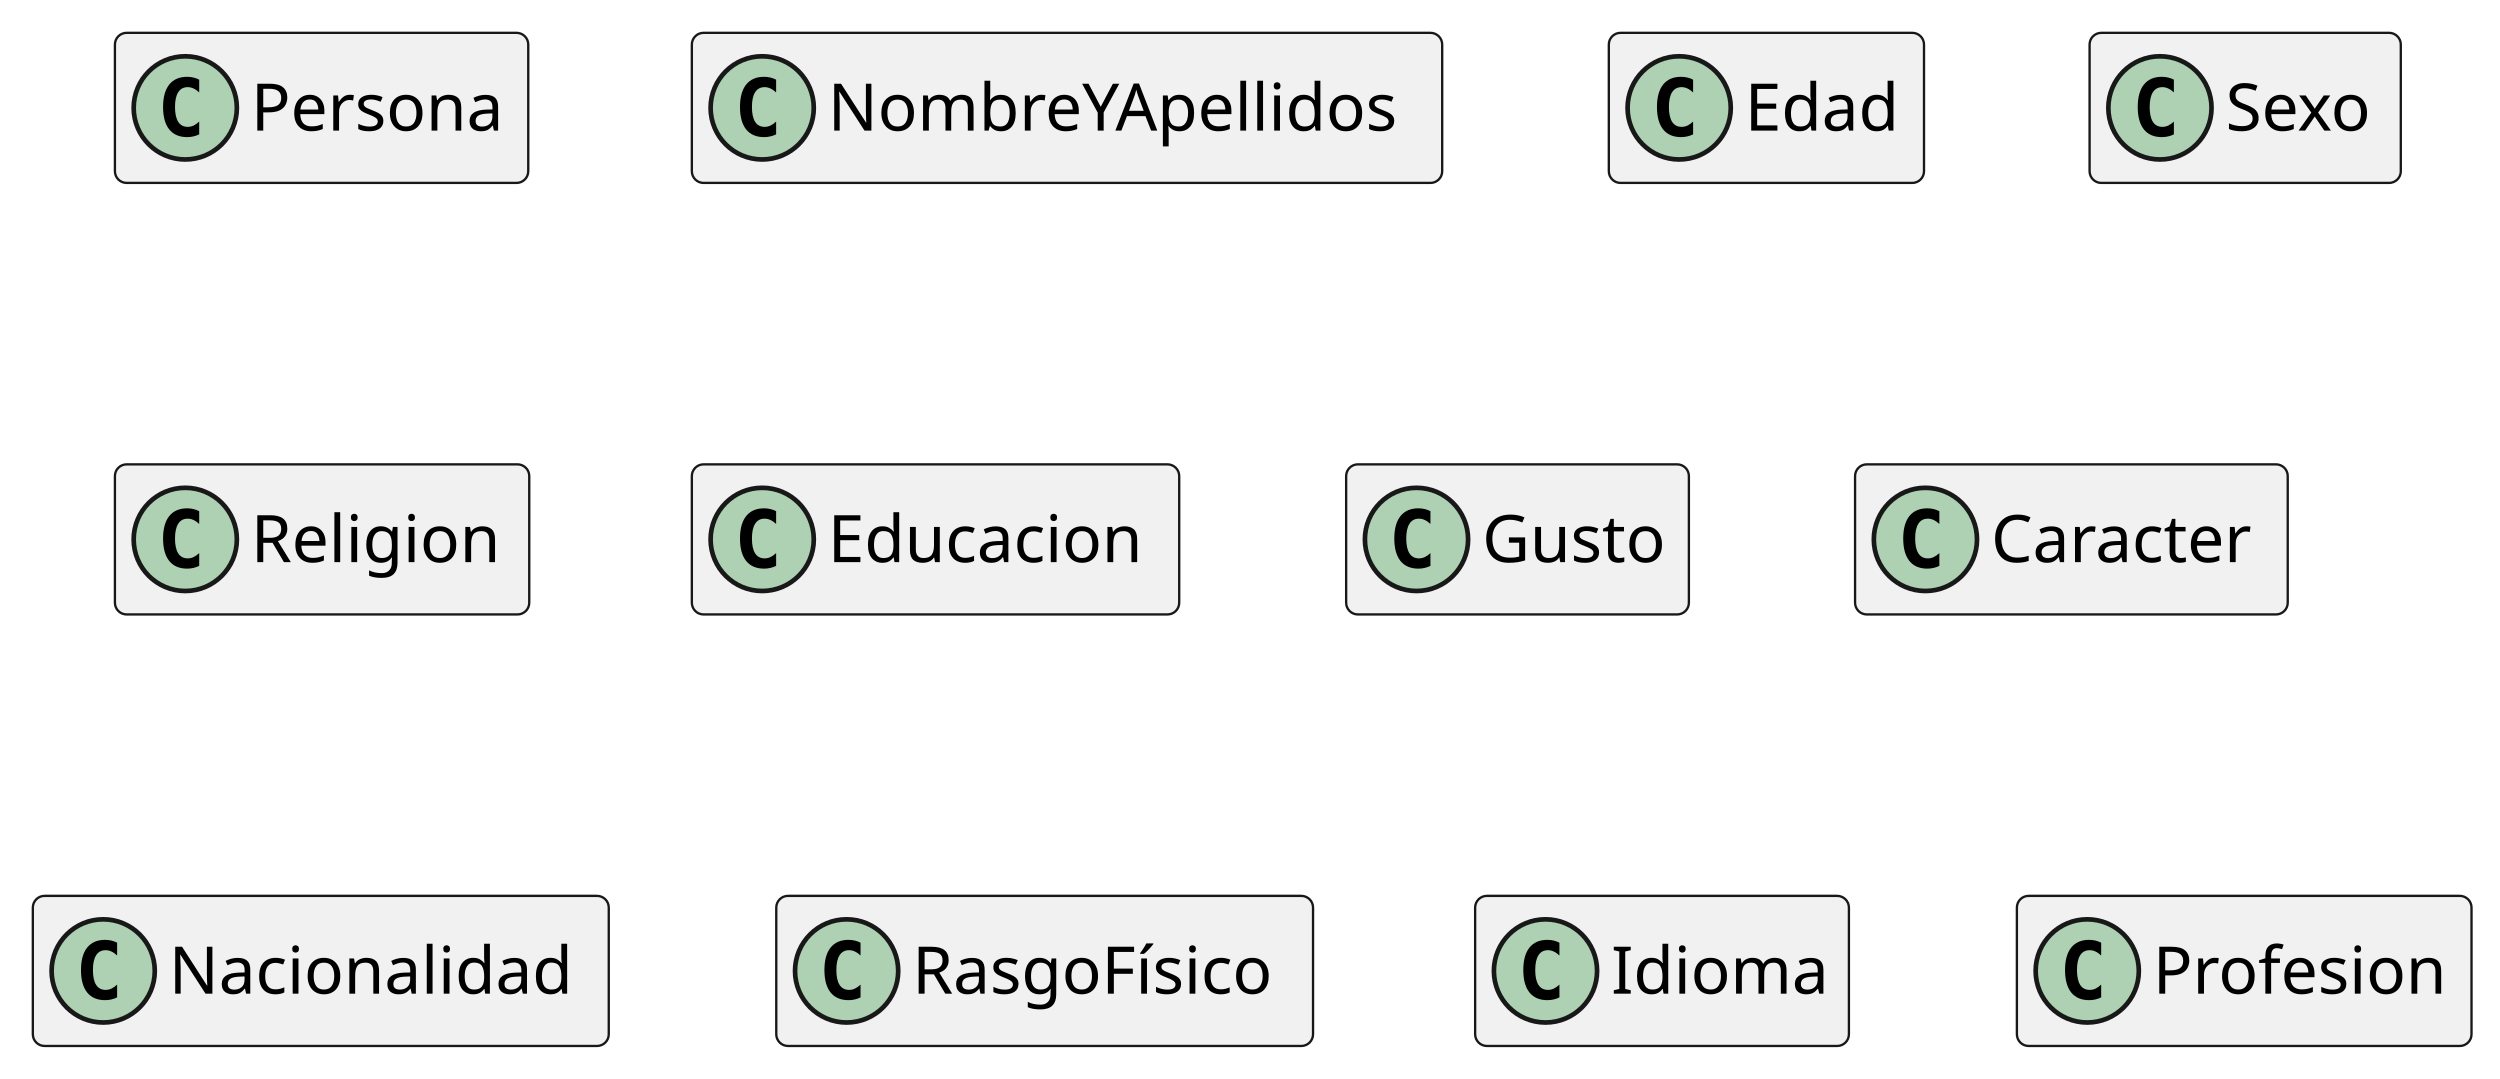
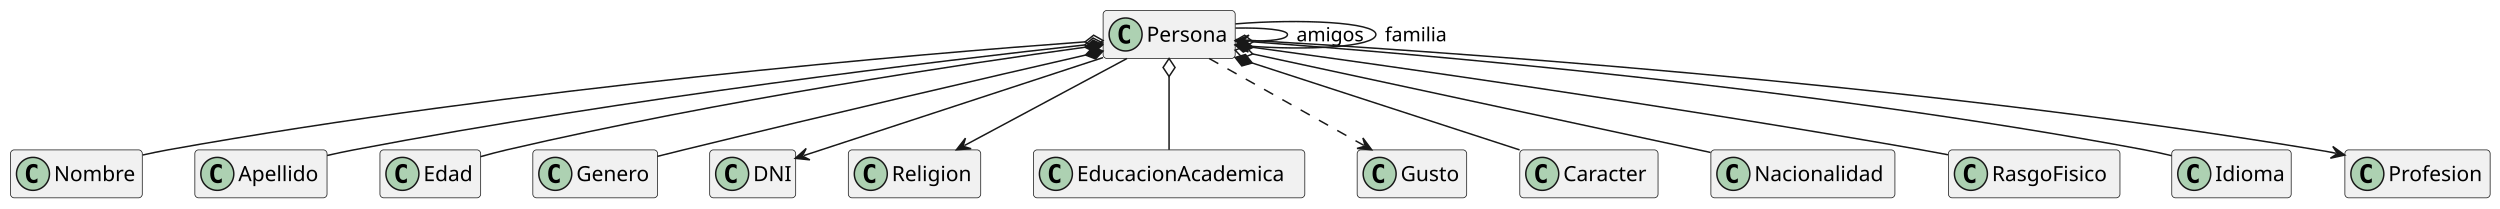
- <svg xmlns="http://www.w3.org/2000/svg" contentStyleType="text/css" data-diagram-type="CLASS" height="230px" preserveAspectRatio="none" style="width:533px;height:230px;background:#FFFFFF;" version="1.1" viewBox="0 0 533 230" width="533px" zoomAndPan="magnify">
+ <svg xmlns="http://www.w3.org/2000/svg" contentStyleType="text/css" data-diagram-type="CLASS" height="139px" preserveAspectRatio="none" style="width:1668px;height:139px;background:#FFFFFF;" version="1.1" viewBox="0 0 1668 139" width="1668px" zoomAndPan="magnify">
  <defs />
  <g>
    <g class="entity" data-entity="Persona" data-source-line="3" data-uid="ent0002" id="entity_Persona">
-       <rect fill="#F1F1F1" height="32" rx="2.5" ry="2.5" style="stroke:#181818;stroke-width:0.5;" width="88.123" x="24.5" y="7" />
-       <ellipse cx="39.5" cy="23" fill="#ADD1B2" rx="11" ry="11" style="stroke:#181818;stroke-width:1;" />
-       <path d="M42.469,28.641 Q41.891,28.938 41.25,29.078 Q40.609,29.234 39.906,29.234 Q37.406,29.234 36.078,27.594 Q34.766,25.938 34.766,22.812 Q34.766,19.688 36.078,18.031 Q37.406,16.375 39.906,16.375 Q40.609,16.375 41.25,16.531 Q41.906,16.688 42.469,16.984 L42.469,19.703 Q41.844,19.125 41.25,18.859 Q40.656,18.578 40.031,18.578 Q38.688,18.578 38,19.656 Q37.312,20.719 37.312,22.812 Q37.312,24.906 38,25.984 Q38.688,27.047 40.031,27.047 Q40.656,27.047 41.25,26.781 Q41.844,26.5 42.469,25.922 L42.469,28.641 Z " fill="#000000" />
-       <text fill="#000000" font-family="sans-serif" font-size="14" lengthAdjust="spacing" textLength="56.123" x="53.5" y="27.847">Persona</text>
+       <rect fill="#F1F1F1" height="32" rx="2.5" ry="2.5" style="stroke:#181818;stroke-width:0.5;" width="88.123" x="736" y="7" />
+       <ellipse cx="751" cy="23" fill="#ADD1B2" rx="11" ry="11" style="stroke:#181818;stroke-width:1;" />
+       <path d="M753.969,28.641 Q753.391,28.938 752.75,29.078 Q752.109,29.234 751.406,29.234 Q748.906,29.234 747.578,27.594 Q746.266,25.938 746.266,22.812 Q746.266,19.688 747.578,18.031 Q748.906,16.375 751.406,16.375 Q752.109,16.375 752.75,16.531 Q753.406,16.688 753.969,16.984 L753.969,19.703 Q753.344,19.125 752.75,18.859 Q752.156,18.578 751.531,18.578 Q750.188,18.578 749.5,19.656 Q748.812,20.719 748.812,22.812 Q748.812,24.906 749.5,25.984 Q750.188,27.047 751.531,27.047 Q752.156,27.047 752.75,26.781 Q753.344,26.5 753.969,25.922 L753.969,28.641 Z " fill="#000000" />
+       <text fill="#000000" font-family="sans-serif" font-size="14" lengthAdjust="spacing" textLength="56.123" x="765" y="27.847">Persona</text>
    </g>
-     <g class="entity" data-entity="NombreYApellidos" data-source-line="6" data-uid="ent0003" id="entity_NombreYApellidos">
-       <rect fill="#F1F1F1" height="32" rx="2.5" ry="2.5" style="stroke:#181818;stroke-width:0.5;" width="159.976" x="147.5" y="7" />
-       <ellipse cx="162.5" cy="23" fill="#ADD1B2" rx="11" ry="11" style="stroke:#181818;stroke-width:1;" />
-       <path d="M165.469,28.641 Q164.891,28.938 164.25,29.078 Q163.609,29.234 162.906,29.234 Q160.406,29.234 159.078,27.594 Q157.766,25.938 157.766,22.812 Q157.766,19.688 159.078,18.031 Q160.406,16.375 162.906,16.375 Q163.609,16.375 164.25,16.531 Q164.906,16.688 165.469,16.984 L165.469,19.703 Q164.844,19.125 164.25,18.859 Q163.656,18.578 163.031,18.578 Q161.688,18.578 161,19.656 Q160.312,20.719 160.312,22.812 Q160.312,24.906 161,25.984 Q161.688,27.047 163.031,27.047 Q163.656,27.047 164.25,26.781 Q164.844,26.5 165.469,25.922 L165.469,28.641 Z " fill="#000000" />
-       <text fill="#000000" font-family="sans-serif" font-size="14" lengthAdjust="spacing" textLength="127.976" x="176.5" y="27.847">NombreYApellidos</text>
+     <g class="entity" data-entity="Nombre" data-source-line="6" data-uid="ent0003" id="entity_Nombre">
+       <rect fill="#F1F1F1" height="32" rx="2.5" ry="2.5" style="stroke:#181818;stroke-width:0.5;" width="87.932" x="7" y="100" />
+       <ellipse cx="22" cy="116" fill="#ADD1B2" rx="11" ry="11" style="stroke:#181818;stroke-width:1;" />
+       <path d="M24.969,121.641 Q24.391,121.938 23.75,122.078 Q23.109,122.234 22.406,122.234 Q19.906,122.234 18.578,120.594 Q17.266,118.938 17.266,115.812 Q17.266,112.688 18.578,111.031 Q19.906,109.375 22.406,109.375 Q23.109,109.375 23.75,109.531 Q24.406,109.688 24.969,109.984 L24.969,112.703 Q24.344,112.125 23.75,111.859 Q23.156,111.578 22.531,111.578 Q21.188,111.578 20.5,112.656 Q19.812,113.719 19.812,115.812 Q19.812,117.906 20.5,118.984 Q21.188,120.047 22.531,120.047 Q23.156,120.047 23.75,119.781 Q24.344,119.5 24.969,118.922 L24.969,121.641 Z " fill="#000000" />
+       <text fill="#000000" font-family="sans-serif" font-size="14" lengthAdjust="spacing" textLength="55.932" x="36" y="120.847">Nombre</text>
    </g>
-     <g class="entity" data-entity="Edad" data-source-line="9" data-uid="ent0004" id="entity_Edad">
-       <rect fill="#F1F1F1" height="32" rx="2.5" ry="2.5" style="stroke:#181818;stroke-width:0.5;" width="67.198" x="343" y="7" />
-       <ellipse cx="358" cy="23" fill="#ADD1B2" rx="11" ry="11" style="stroke:#181818;stroke-width:1;" />
-       <path d="M360.969,28.641 Q360.391,28.938 359.75,29.078 Q359.109,29.234 358.406,29.234 Q355.906,29.234 354.578,27.594 Q353.266,25.938 353.266,22.812 Q353.266,19.688 354.578,18.031 Q355.906,16.375 358.406,16.375 Q359.109,16.375 359.75,16.531 Q360.406,16.688 360.969,16.984 L360.969,19.703 Q360.344,19.125 359.75,18.859 Q359.156,18.578 358.531,18.578 Q357.188,18.578 356.5,19.656 Q355.812,20.719 355.812,22.812 Q355.812,24.906 356.5,25.984 Q357.188,27.047 358.531,27.047 Q359.156,27.047 359.75,26.781 Q360.344,26.5 360.969,25.922 L360.969,28.641 Z " fill="#000000" />
-       <text fill="#000000" font-family="sans-serif" font-size="14" lengthAdjust="spacing" textLength="35.198" x="372" y="27.847">Edad</text>
+     <g class="entity" data-entity="Apellido" data-source-line="9" data-uid="ent0004" id="entity_Apellido">
+       <rect fill="#F1F1F1" height="32" rx="2.5" ry="2.5" style="stroke:#181818;stroke-width:0.5;" width="88.198" x="130" y="100" />
+       <ellipse cx="145" cy="116" fill="#ADD1B2" rx="11" ry="11" style="stroke:#181818;stroke-width:1;" />
+       <path d="M147.969,121.641 Q147.391,121.938 146.75,122.078 Q146.109,122.234 145.406,122.234 Q142.906,122.234 141.578,120.594 Q140.266,118.938 140.266,115.812 Q140.266,112.688 141.578,111.031 Q142.906,109.375 145.406,109.375 Q146.109,109.375 146.75,109.531 Q147.406,109.688 147.969,109.984 L147.969,112.703 Q147.344,112.125 146.75,111.859 Q146.156,111.578 145.531,111.578 Q144.188,111.578 143.5,112.656 Q142.812,113.719 142.812,115.812 Q142.812,117.906 143.5,118.984 Q144.188,120.047 145.531,120.047 Q146.156,120.047 146.75,119.781 Q147.344,119.5 147.969,118.922 L147.969,121.641 Z " fill="#000000" />
+       <text fill="#000000" font-family="sans-serif" font-size="14" lengthAdjust="spacing" textLength="56.198" x="159" y="120.847">Apellido</text>
    </g>
-     <g class="entity" data-entity="Sexo" data-source-line="12" data-uid="ent0005" id="entity_Sexo">
-       <rect fill="#F1F1F1" height="32" rx="2.5" ry="2.5" style="stroke:#181818;stroke-width:0.5;" width="66.351" x="445.5" y="7" />
-       <ellipse cx="460.5" cy="23" fill="#ADD1B2" rx="11" ry="11" style="stroke:#181818;stroke-width:1;" />
-       <path d="M463.469,28.641 Q462.891,28.938 462.25,29.078 Q461.609,29.234 460.906,29.234 Q458.406,29.234 457.078,27.594 Q455.766,25.938 455.766,22.812 Q455.766,19.688 457.078,18.031 Q458.406,16.375 460.906,16.375 Q461.609,16.375 462.25,16.531 Q462.906,16.688 463.469,16.984 L463.469,19.703 Q462.844,19.125 462.25,18.859 Q461.656,18.578 461.031,18.578 Q459.688,18.578 459,19.656 Q458.312,20.719 458.312,22.812 Q458.312,24.906 459,25.984 Q459.688,27.047 461.031,27.047 Q461.656,27.047 462.25,26.781 Q462.844,26.5 463.469,25.922 L463.469,28.641 Z " fill="#000000" />
-       <text fill="#000000" font-family="sans-serif" font-size="14" lengthAdjust="spacing" textLength="34.351" x="474.5" y="27.847">Sexo</text>
+     <g class="entity" data-entity="Edad" data-source-line="12" data-uid="ent0005" id="entity_Edad">
+       <rect fill="#F1F1F1" height="32" rx="2.5" ry="2.5" style="stroke:#181818;stroke-width:0.5;" width="67.198" x="253.5" y="100" />
+       <ellipse cx="268.5" cy="116" fill="#ADD1B2" rx="11" ry="11" style="stroke:#181818;stroke-width:1;" />
+       <path d="M271.469,121.641 Q270.891,121.938 270.25,122.078 Q269.609,122.234 268.906,122.234 Q266.406,122.234 265.078,120.594 Q263.766,118.938 263.766,115.812 Q263.766,112.688 265.078,111.031 Q266.406,109.375 268.906,109.375 Q269.609,109.375 270.25,109.531 Q270.906,109.688 271.469,109.984 L271.469,112.703 Q270.844,112.125 270.25,111.859 Q269.656,111.578 269.031,111.578 Q267.688,111.578 267,112.656 Q266.312,113.719 266.312,115.812 Q266.312,117.906 267,118.984 Q267.688,120.047 269.031,120.047 Q269.656,120.047 270.25,119.781 Q270.844,119.5 271.469,118.922 L271.469,121.641 Z " fill="#000000" />
+       <text fill="#000000" font-family="sans-serif" font-size="14" lengthAdjust="spacing" textLength="35.198" x="282.5" y="120.847">Edad</text>
    </g>
-     <g class="entity" data-entity="Religion" data-source-line="15" data-uid="ent0006" id="entity_Religion">
-       <rect fill="#F1F1F1" height="32" rx="2.5" ry="2.5" style="stroke:#181818;stroke-width:0.5;" width="88.335" x="24.5" y="99" />
-       <ellipse cx="39.5" cy="115" fill="#ADD1B2" rx="11" ry="11" style="stroke:#181818;stroke-width:1;" />
-       <path d="M42.469,120.641 Q41.891,120.938 41.25,121.078 Q40.609,121.234 39.906,121.234 Q37.406,121.234 36.078,119.594 Q34.766,117.938 34.766,114.812 Q34.766,111.688 36.078,110.031 Q37.406,108.375 39.906,108.375 Q40.609,108.375 41.25,108.531 Q41.906,108.688 42.469,108.984 L42.469,111.703 Q41.844,111.125 41.25,110.859 Q40.656,110.578 40.031,110.578 Q38.688,110.578 38,111.656 Q37.312,112.719 37.312,114.812 Q37.312,116.906 38,117.984 Q38.688,119.047 40.031,119.047 Q40.656,119.047 41.25,118.781 Q41.844,118.5 42.469,117.922 L42.469,120.641 Z " fill="#000000" />
-       <text fill="#000000" font-family="sans-serif" font-size="14" lengthAdjust="spacing" textLength="56.335" x="53.5" y="119.847">Religion</text>
+     <g class="entity" data-entity="Genero" data-source-line="15" data-uid="ent0006" id="entity_Genero">
+       <rect fill="#F1F1F1" height="32" rx="2.5" ry="2.5" style="stroke:#181818;stroke-width:0.5;" width="83.269" x="355.5" y="100" />
+       <ellipse cx="370.5" cy="116" fill="#ADD1B2" rx="11" ry="11" style="stroke:#181818;stroke-width:1;" />
+       <path d="M373.469,121.641 Q372.891,121.938 372.25,122.078 Q371.609,122.234 370.906,122.234 Q368.406,122.234 367.078,120.594 Q365.766,118.938 365.766,115.812 Q365.766,112.688 367.078,111.031 Q368.406,109.375 370.906,109.375 Q371.609,109.375 372.25,109.531 Q372.906,109.688 373.469,109.984 L373.469,112.703 Q372.844,112.125 372.25,111.859 Q371.656,111.578 371.031,111.578 Q369.688,111.578 369,112.656 Q368.312,113.719 368.312,115.812 Q368.312,117.906 369,118.984 Q369.688,120.047 371.031,120.047 Q371.656,120.047 372.25,119.781 Q372.844,119.5 373.469,118.922 L373.469,121.641 Z " fill="#000000" />
+       <text fill="#000000" font-family="sans-serif" font-size="14" lengthAdjust="spacing" textLength="51.27" x="384.5" y="120.847">Genero</text>
    </g>
-     <g class="entity" data-entity="Educacion" data-source-line="18" data-uid="ent0007" id="entity_Educacion">
-       <rect fill="#F1F1F1" height="32" rx="2.5" ry="2.5" style="stroke:#181818;stroke-width:0.5;" width="103.907" x="147.5" y="99" />
-       <ellipse cx="162.5" cy="115" fill="#ADD1B2" rx="11" ry="11" style="stroke:#181818;stroke-width:1;" />
-       <path d="M165.469,120.641 Q164.891,120.938 164.25,121.078 Q163.609,121.234 162.906,121.234 Q160.406,121.234 159.078,119.594 Q157.766,117.938 157.766,114.812 Q157.766,111.688 159.078,110.031 Q160.406,108.375 162.906,108.375 Q163.609,108.375 164.25,108.531 Q164.906,108.688 165.469,108.984 L165.469,111.703 Q164.844,111.125 164.25,110.859 Q163.656,110.578 163.031,110.578 Q161.688,110.578 161,111.656 Q160.312,112.719 160.312,114.812 Q160.312,116.906 161,117.984 Q161.688,119.047 163.031,119.047 Q163.656,119.047 164.25,118.781 Q164.844,118.5 165.469,117.922 L165.469,120.641 Z " fill="#000000" />
-       <text fill="#000000" font-family="sans-serif" font-size="14" lengthAdjust="spacing" textLength="71.907" x="176.5" y="119.847">Educacion</text>
+     <g class="entity" data-entity="DNI" data-source-line="18" data-uid="ent0007" id="entity_DNI">
+       <rect fill="#F1F1F1" height="32" rx="2.5" ry="2.5" style="stroke:#181818;stroke-width:0.5;" width="57.382" x="473.5" y="100" />
+       <ellipse cx="488.5" cy="116" fill="#ADD1B2" rx="11" ry="11" style="stroke:#181818;stroke-width:1;" />
+       <path d="M491.469,121.641 Q490.891,121.938 490.25,122.078 Q489.609,122.234 488.906,122.234 Q486.406,122.234 485.078,120.594 Q483.766,118.938 483.766,115.812 Q483.766,112.688 485.078,111.031 Q486.406,109.375 488.906,109.375 Q489.609,109.375 490.25,109.531 Q490.906,109.688 491.469,109.984 L491.469,112.703 Q490.844,112.125 490.25,111.859 Q489.656,111.578 489.031,111.578 Q487.688,111.578 487,112.656 Q486.312,113.719 486.312,115.812 Q486.312,117.906 487,118.984 Q487.688,120.047 489.031,120.047 Q489.656,120.047 490.25,119.781 Q490.844,119.5 491.469,118.922 L491.469,121.641 Z " fill="#000000" />
+       <text fill="#000000" font-family="sans-serif" font-size="14" lengthAdjust="spacing" textLength="25.382" x="502.5" y="120.847">DNI</text>
    </g>
-     <g class="entity" data-entity="Gusto" data-source-line="21" data-uid="ent0008" id="entity_Gusto">
-       <rect fill="#F1F1F1" height="32" rx="2.5" ry="2.5" style="stroke:#181818;stroke-width:0.5;" width="73.07" x="287" y="99" />
-       <ellipse cx="302" cy="115" fill="#ADD1B2" rx="11" ry="11" style="stroke:#181818;stroke-width:1;" />
-       <path d="M304.969,120.641 Q304.391,120.938 303.75,121.078 Q303.109,121.234 302.406,121.234 Q299.906,121.234 298.578,119.594 Q297.266,117.938 297.266,114.812 Q297.266,111.688 298.578,110.031 Q299.906,108.375 302.406,108.375 Q303.109,108.375 303.75,108.531 Q304.406,108.688 304.969,108.984 L304.969,111.703 Q304.344,111.125 303.75,110.859 Q303.156,110.578 302.531,110.578 Q301.188,110.578 300.5,111.656 Q299.812,112.719 299.812,114.812 Q299.812,116.906 300.5,117.984 Q301.188,119.047 302.531,119.047 Q303.156,119.047 303.75,118.781 Q304.344,118.5 304.969,117.922 L304.969,120.641 Z " fill="#000000" />
-       <text fill="#000000" font-family="sans-serif" font-size="14" lengthAdjust="spacing" textLength="41.07" x="316" y="119.847">Gusto</text>
+     <g class="entity" data-entity="Religion" data-source-line="21" data-uid="ent0008" id="entity_Religion">
+       <rect fill="#F1F1F1" height="32" rx="2.5" ry="2.5" style="stroke:#181818;stroke-width:0.5;" width="88.335" x="566" y="100" />
+       <ellipse cx="581" cy="116" fill="#ADD1B2" rx="11" ry="11" style="stroke:#181818;stroke-width:1;" />
+       <path d="M583.969,121.641 Q583.391,121.938 582.75,122.078 Q582.109,122.234 581.406,122.234 Q578.906,122.234 577.578,120.594 Q576.266,118.938 576.266,115.812 Q576.266,112.688 577.578,111.031 Q578.906,109.375 581.406,109.375 Q582.109,109.375 582.75,109.531 Q583.406,109.688 583.969,109.984 L583.969,112.703 Q583.344,112.125 582.75,111.859 Q582.156,111.578 581.531,111.578 Q580.188,111.578 579.5,112.656 Q578.812,113.719 578.812,115.812 Q578.812,117.906 579.5,118.984 Q580.188,120.047 581.531,120.047 Q582.156,120.047 582.75,119.781 Q583.344,119.5 583.969,118.922 L583.969,121.641 Z " fill="#000000" />
+       <text fill="#000000" font-family="sans-serif" font-size="14" lengthAdjust="spacing" textLength="56.335" x="595" y="120.847">Religion</text>
    </g>
-     <g class="entity" data-entity="Caracter" data-source-line="24" data-uid="ent0009" id="entity_Caracter">
-       <rect fill="#F1F1F1" height="32" rx="2.5" ry="2.5" style="stroke:#181818;stroke-width:0.5;" width="92.245" x="395.5" y="99" />
-       <ellipse cx="410.5" cy="115" fill="#ADD1B2" rx="11" ry="11" style="stroke:#181818;stroke-width:1;" />
-       <path d="M413.469,120.641 Q412.891,120.938 412.25,121.078 Q411.609,121.234 410.906,121.234 Q408.406,121.234 407.078,119.594 Q405.766,117.938 405.766,114.812 Q405.766,111.688 407.078,110.031 Q408.406,108.375 410.906,108.375 Q411.609,108.375 412.25,108.531 Q412.906,108.688 413.469,108.984 L413.469,111.703 Q412.844,111.125 412.25,110.859 Q411.656,110.578 411.031,110.578 Q409.688,110.578 409,111.656 Q408.312,112.719 408.312,114.812 Q408.312,116.906 409,117.984 Q409.688,119.047 411.031,119.047 Q411.656,119.047 412.25,118.781 Q412.844,118.5 413.469,117.922 L413.469,120.641 Z " fill="#000000" />
-       <text fill="#000000" font-family="sans-serif" font-size="14" lengthAdjust="spacing" textLength="60.245" x="424.5" y="119.847">Caracter</text>
+     <g class="entity" data-entity="EducacionAcademica" data-source-line="24" data-uid="ent0009" id="entity_EducacionAcademica">
+       <rect fill="#F1F1F1" height="32" rx="2.5" ry="2.5" style="stroke:#181818;stroke-width:0.5;" width="181.065" x="689.5" y="100" />
+       <ellipse cx="704.5" cy="116" fill="#ADD1B2" rx="11" ry="11" style="stroke:#181818;stroke-width:1;" />
+       <path d="M707.469,121.641 Q706.891,121.938 706.25,122.078 Q705.609,122.234 704.906,122.234 Q702.406,122.234 701.078,120.594 Q699.766,118.938 699.766,115.812 Q699.766,112.688 701.078,111.031 Q702.406,109.375 704.906,109.375 Q705.609,109.375 706.25,109.531 Q706.906,109.688 707.469,109.984 L707.469,112.703 Q706.844,112.125 706.25,111.859 Q705.656,111.578 705.031,111.578 Q703.688,111.578 703,112.656 Q702.312,113.719 702.312,115.812 Q702.312,117.906 703,118.984 Q703.688,120.047 705.031,120.047 Q705.656,120.047 706.25,119.781 Q706.844,119.5 707.469,118.922 L707.469,121.641 Z " fill="#000000" />
+       <text fill="#000000" font-family="sans-serif" font-size="14" lengthAdjust="spacing" textLength="149.065" x="718.5" y="120.847">EducacionAcademica</text>
    </g>
-     <g class="entity" data-entity="Nacionalidad" data-source-line="27" data-uid="ent0010" id="entity_Nacionalidad">
-       <rect fill="#F1F1F1" height="32" rx="2.5" ry="2.5" style="stroke:#181818;stroke-width:0.5;" width="122.788" x="7" y="191" />
-       <ellipse cx="22" cy="207" fill="#ADD1B2" rx="11" ry="11" style="stroke:#181818;stroke-width:1;" />
-       <path d="M24.969,212.641 Q24.391,212.938 23.75,213.078 Q23.109,213.234 22.406,213.234 Q19.906,213.234 18.578,211.594 Q17.266,209.938 17.266,206.812 Q17.266,203.688 18.578,202.031 Q19.906,200.375 22.406,200.375 Q23.109,200.375 23.75,200.531 Q24.406,200.688 24.969,200.984 L24.969,203.703 Q24.344,203.125 23.75,202.859 Q23.156,202.578 22.531,202.578 Q21.188,202.578 20.5,203.656 Q19.812,204.719 19.812,206.812 Q19.812,208.906 20.5,209.984 Q21.188,211.047 22.531,211.047 Q23.156,211.047 23.75,210.781 Q24.344,210.5 24.969,209.922 L24.969,212.641 Z " fill="#000000" />
-       <text fill="#000000" font-family="sans-serif" font-size="14" lengthAdjust="spacing" textLength="90.788" x="36" y="211.847">Nacionalidad</text>
+     <g class="entity" data-entity="Gusto" data-source-line="27" data-uid="ent0010" id="entity_Gusto">
+       <rect fill="#F1F1F1" height="32" rx="2.5" ry="2.5" style="stroke:#181818;stroke-width:0.5;" width="73.07" x="905.5" y="100" />
+       <ellipse cx="920.5" cy="116" fill="#ADD1B2" rx="11" ry="11" style="stroke:#181818;stroke-width:1;" />
+       <path d="M923.469,121.641 Q922.891,121.938 922.25,122.078 Q921.609,122.234 920.906,122.234 Q918.406,122.234 917.078,120.594 Q915.766,118.938 915.766,115.812 Q915.766,112.688 917.078,111.031 Q918.406,109.375 920.906,109.375 Q921.609,109.375 922.25,109.531 Q922.906,109.688 923.469,109.984 L923.469,112.703 Q922.844,112.125 922.25,111.859 Q921.656,111.578 921.031,111.578 Q919.688,111.578 919,112.656 Q918.312,113.719 918.312,115.812 Q918.312,117.906 919,118.984 Q919.688,120.047 921.031,120.047 Q921.656,120.047 922.25,119.781 Q922.844,119.5 923.469,118.922 L923.469,121.641 Z " fill="#000000" />
+       <text fill="#000000" font-family="sans-serif" font-size="14" lengthAdjust="spacing" textLength="41.07" x="934.5" y="120.847">Gusto</text>
    </g>
-     <g class="entity" data-entity="RasgoF.sico" data-source-line="30" data-uid="ent0011" id="entity_RasgoF.sico">
-       <rect fill="#F1F1F1" height="32" rx="2.5" ry="2.5" style="stroke:#181818;stroke-width:0.5;" width="114.441" x="165.5" y="191" />
-       <ellipse cx="180.5" cy="207" fill="#ADD1B2" rx="11" ry="11" style="stroke:#181818;stroke-width:1;" />
-       <path d="M183.469,212.641 Q182.891,212.938 182.25,213.078 Q181.609,213.234 180.906,213.234 Q178.406,213.234 177.078,211.594 Q175.766,209.938 175.766,206.812 Q175.766,203.688 177.078,202.031 Q178.406,200.375 180.906,200.375 Q181.609,200.375 182.25,200.531 Q182.906,200.688 183.469,200.984 L183.469,203.703 Q182.844,203.125 182.25,202.859 Q181.656,202.578 181.031,202.578 Q179.688,202.578 179,203.656 Q178.312,204.719 178.312,206.812 Q178.312,208.906 179,209.984 Q179.688,211.047 181.031,211.047 Q181.656,211.047 182.25,210.781 Q182.844,210.5 183.469,209.922 L183.469,212.641 Z " fill="#000000" />
-       <text fill="#000000" font-family="sans-serif" font-size="14" lengthAdjust="spacing" textLength="82.441" x="194.5" y="211.847">RasgoFísico</text>
+     <g class="entity" data-entity="Caracter" data-source-line="30" data-uid="ent0011" id="entity_Caracter">
+       <rect fill="#F1F1F1" height="32" rx="2.5" ry="2.5" style="stroke:#181818;stroke-width:0.5;" width="92.245" x="1014" y="100" />
+       <ellipse cx="1029" cy="116" fill="#ADD1B2" rx="11" ry="11" style="stroke:#181818;stroke-width:1;" />
+       <path d="M1031.969,121.641 Q1031.391,121.938 1030.75,122.078 Q1030.109,122.234 1029.406,122.234 Q1026.906,122.234 1025.578,120.594 Q1024.266,118.938 1024.266,115.812 Q1024.266,112.688 1025.578,111.031 Q1026.906,109.375 1029.406,109.375 Q1030.109,109.375 1030.75,109.531 Q1031.406,109.688 1031.969,109.984 L1031.969,112.703 Q1031.344,112.125 1030.75,111.859 Q1030.156,111.578 1029.531,111.578 Q1028.188,111.578 1027.5,112.656 Q1026.812,113.719 1026.812,115.812 Q1026.812,117.906 1027.5,118.984 Q1028.188,120.047 1029.531,120.047 Q1030.156,120.047 1030.75,119.781 Q1031.344,119.5 1031.969,118.922 L1031.969,121.641 Z " fill="#000000" />
+       <text fill="#000000" font-family="sans-serif" font-size="14" lengthAdjust="spacing" textLength="60.245" x="1043" y="120.847">Caracter</text>
    </g>
-     <g class="entity" data-entity="Idioma" data-source-line="33" data-uid="ent0012" id="entity_Idioma">
-       <rect fill="#F1F1F1" height="32" rx="2.5" ry="2.5" style="stroke:#181818;stroke-width:0.5;" width="79.688" x="314.5" y="191" />
-       <ellipse cx="329.5" cy="207" fill="#ADD1B2" rx="11" ry="11" style="stroke:#181818;stroke-width:1;" />
-       <path d="M332.469,212.641 Q331.891,212.938 331.25,213.078 Q330.609,213.234 329.906,213.234 Q327.406,213.234 326.078,211.594 Q324.766,209.938 324.766,206.812 Q324.766,203.688 326.078,202.031 Q327.406,200.375 329.906,200.375 Q330.609,200.375 331.25,200.531 Q331.906,200.688 332.469,200.984 L332.469,203.703 Q331.844,203.125 331.25,202.859 Q330.656,202.578 330.031,202.578 Q328.688,202.578 328,203.656 Q327.312,204.719 327.312,206.812 Q327.312,208.906 328,209.984 Q328.688,211.047 330.031,211.047 Q330.656,211.047 331.25,210.781 Q331.844,210.5 332.469,209.922 L332.469,212.641 Z " fill="#000000" />
-       <text fill="#000000" font-family="sans-serif" font-size="14" lengthAdjust="spacing" textLength="47.688" x="343.5" y="211.847">Idioma</text>
+     <g class="entity" data-entity="Nacionalidad" data-source-line="33" data-uid="ent0012" id="entity_Nacionalidad">
+       <rect fill="#F1F1F1" height="32" rx="2.5" ry="2.5" style="stroke:#181818;stroke-width:0.5;" width="122.788" x="1141.5" y="100" />
+       <ellipse cx="1156.5" cy="116" fill="#ADD1B2" rx="11" ry="11" style="stroke:#181818;stroke-width:1;" />
+       <path d="M1159.469,121.641 Q1158.891,121.938 1158.25,122.078 Q1157.609,122.234 1156.906,122.234 Q1154.406,122.234 1153.078,120.594 Q1151.766,118.938 1151.766,115.812 Q1151.766,112.688 1153.078,111.031 Q1154.406,109.375 1156.906,109.375 Q1157.609,109.375 1158.25,109.531 Q1158.906,109.688 1159.469,109.984 L1159.469,112.703 Q1158.844,112.125 1158.25,111.859 Q1157.656,111.578 1157.031,111.578 Q1155.688,111.578 1155,112.656 Q1154.312,113.719 1154.312,115.812 Q1154.312,117.906 1155,118.984 Q1155.688,120.047 1157.031,120.047 Q1157.656,120.047 1158.25,119.781 Q1158.844,119.5 1159.469,118.922 L1159.469,121.641 Z " fill="#000000" />
+       <text fill="#000000" font-family="sans-serif" font-size="14" lengthAdjust="spacing" textLength="90.788" x="1170.5" y="120.847">Nacionalidad</text>
    </g>
-     <g class="entity" data-entity="Profesion" data-source-line="36" data-uid="ent0013" id="entity_Profesion">
-       <rect fill="#F1F1F1" height="32" rx="2.5" ry="2.5" style="stroke:#181818;stroke-width:0.5;" width="96.928" x="430" y="191" />
-       <ellipse cx="445" cy="207" fill="#ADD1B2" rx="11" ry="11" style="stroke:#181818;stroke-width:1;" />
-       <path d="M447.969,212.641 Q447.391,212.938 446.75,213.078 Q446.109,213.234 445.406,213.234 Q442.906,213.234 441.578,211.594 Q440.266,209.938 440.266,206.812 Q440.266,203.688 441.578,202.031 Q442.906,200.375 445.406,200.375 Q446.109,200.375 446.75,200.531 Q447.406,200.688 447.969,200.984 L447.969,203.703 Q447.344,203.125 446.75,202.859 Q446.156,202.578 445.531,202.578 Q444.188,202.578 443.5,203.656 Q442.812,204.719 442.812,206.812 Q442.812,208.906 443.5,209.984 Q444.188,211.047 445.531,211.047 Q446.156,211.047 446.75,210.781 Q447.344,210.5 447.969,209.922 L447.969,212.641 Z " fill="#000000" />
-       <text fill="#000000" font-family="sans-serif" font-size="14" lengthAdjust="spacing" textLength="64.928" x="459" y="211.847">Profesion</text>
+     <g class="entity" data-entity="RasgoFisico" data-source-line="36" data-uid="ent0013" id="entity_RasgoFisico">
+       <rect fill="#F1F1F1" height="32" rx="2.5" ry="2.5" style="stroke:#181818;stroke-width:0.5;" width="114.441" x="1300" y="100" />
+       <ellipse cx="1315" cy="116" fill="#ADD1B2" rx="11" ry="11" style="stroke:#181818;stroke-width:1;" />
+       <path d="M1317.969,121.641 Q1317.391,121.938 1316.75,122.078 Q1316.109,122.234 1315.406,122.234 Q1312.906,122.234 1311.578,120.594 Q1310.266,118.938 1310.266,115.812 Q1310.266,112.688 1311.578,111.031 Q1312.906,109.375 1315.406,109.375 Q1316.109,109.375 1316.75,109.531 Q1317.406,109.688 1317.969,109.984 L1317.969,112.703 Q1317.344,112.125 1316.75,111.859 Q1316.156,111.578 1315.531,111.578 Q1314.188,111.578 1313.5,112.656 Q1312.812,113.719 1312.812,115.812 Q1312.812,117.906 1313.5,118.984 Q1314.188,120.047 1315.531,120.047 Q1316.156,120.047 1316.75,119.781 Q1317.344,119.5 1317.969,118.922 L1317.969,121.641 Z " fill="#000000" />
+       <text fill="#000000" font-family="sans-serif" font-size="14" lengthAdjust="spacing" textLength="82.441" x="1329" y="120.847">RasgoFisico</text>
+     </g>
+     <g class="entity" data-entity="Idioma" data-source-line="39" data-uid="ent0014" id="entity_Idioma">
+       <rect fill="#F1F1F1" height="32" rx="2.5" ry="2.5" style="stroke:#181818;stroke-width:0.5;" width="79.688" x="1449" y="100" />
+       <ellipse cx="1464" cy="116" fill="#ADD1B2" rx="11" ry="11" style="stroke:#181818;stroke-width:1;" />
+       <path d="M1466.969,121.641 Q1466.391,121.938 1465.75,122.078 Q1465.109,122.234 1464.406,122.234 Q1461.906,122.234 1460.578,120.594 Q1459.266,118.938 1459.266,115.812 Q1459.266,112.688 1460.578,111.031 Q1461.906,109.375 1464.406,109.375 Q1465.109,109.375 1465.75,109.531 Q1466.406,109.688 1466.969,109.984 L1466.969,112.703 Q1466.344,112.125 1465.75,111.859 Q1465.156,111.578 1464.531,111.578 Q1463.188,111.578 1462.5,112.656 Q1461.812,113.719 1461.812,115.812 Q1461.812,117.906 1462.5,118.984 Q1463.188,120.047 1464.531,120.047 Q1465.156,120.047 1465.75,119.781 Q1466.344,119.5 1466.969,118.922 L1466.969,121.641 Z " fill="#000000" />
+       <text fill="#000000" font-family="sans-serif" font-size="14" lengthAdjust="spacing" textLength="47.688" x="1478" y="120.847">Idioma</text>
+     </g>
+     <g class="entity" data-entity="Profesion" data-source-line="42" data-uid="ent0015" id="entity_Profesion">
+       <rect fill="#F1F1F1" height="32" rx="2.5" ry="2.5" style="stroke:#181818;stroke-width:0.5;" width="96.928" x="1564.5" y="100" />
+       <ellipse cx="1579.5" cy="116" fill="#ADD1B2" rx="11" ry="11" style="stroke:#181818;stroke-width:1;" />
+       <path d="M1582.469,121.641 Q1581.891,121.938 1581.25,122.078 Q1580.609,122.234 1579.906,122.234 Q1577.406,122.234 1576.078,120.594 Q1574.766,118.938 1574.766,115.812 Q1574.766,112.688 1576.078,111.031 Q1577.406,109.375 1579.906,109.375 Q1580.609,109.375 1581.25,109.531 Q1581.906,109.688 1582.469,109.984 L1582.469,112.703 Q1581.844,112.125 1581.25,111.859 Q1580.656,111.578 1580.031,111.578 Q1578.688,111.578 1578,112.656 Q1577.312,113.719 1577.312,115.812 Q1577.312,117.906 1578,118.984 Q1578.688,120.047 1580.031,120.047 Q1580.656,120.047 1581.25,119.781 Q1581.844,119.5 1582.469,118.922 L1582.469,121.641 Z " fill="#000000" />
+       <text fill="#000000" font-family="sans-serif" font-size="14" lengthAdjust="spacing" textLength="64.928" x="1593.5" y="120.847">Profesion</text>
+     </g>
+     <g class="link" data-entity-1="Persona" data-entity-2="Caracter" data-source-line="45" data-uid="lnk16" id="link_Persona_Caracter">
+       <path codeLine="45" d="M835.472,42.03 C887.212,58.85 961.25,82.9 1013.87,100.01" fill="none" id="Persona-backto-Caracter" style="stroke:#181818;stroke-width:1;" />
+       <polygon fill="#181818" points="824.06,38.32,828.529,43.979,835.472,42.03,831.003,36.371,824.06,38.32" style="stroke:#181818;stroke-width:1;" />
+     </g>
+     <g class="link" data-entity-1="Persona" data-entity-2="Edad" data-source-line="46" data-uid="lnk17" id="link_Persona_Edad">
+       <path codeLine="46" d="M723.862,31.515 C643.892,42.515 482.1,66.54 338,100 C332.34,101.32 326.37,102.89 320.6,104.52" fill="none" id="Persona-backto-Edad" style="stroke:#181818;stroke-width:1;" />
+       <polygon fill="#181818" points="735.75,29.88,729.261,26.735,723.862,31.515,730.351,34.66,735.75,29.88" style="stroke:#181818;stroke-width:1;" />
+     </g>
+     <g class="link" data-entity-1="Persona" data-entity-2="Genero" data-source-line="47" data-uid="lnk18" id="link_Persona_Genero">
+       <path codeLine="47" d="M724.224,36.752 C661.824,51.062 555.9,75.59 456,100 C450.35,101.38 444.41,102.86 438.56,104.33" fill="none" id="Persona-backto-Genero" style="stroke:#181818;stroke-width:1;" />
+       <polygon fill="#181818" points="735.92,34.07,729.178,31.512,724.224,36.752,730.966,39.31,735.92,34.07" style="stroke:#181818;stroke-width:1;" />
+     </g>
+     <g class="link" data-entity-1="Persona" data-entity-2="RasgoFisico" data-source-line="48" data-uid="lnk19" id="link_Persona_RasgoFisico">
+       <path codeLine="48" d="M835.989,31.59 C923.499,43.59 1113.36,70.39 1282,100 C1287.75,101.01 1293.75,102.12 1299.72,103.26" fill="none" id="Persona-backto-RasgoFisico" style="stroke:#181818;stroke-width:1;" />
+       <polygon fill="#181818" points="824.1,29.96,829.501,34.738,835.989,31.59,830.588,26.812,824.1,29.96" style="stroke:#181818;stroke-width:1;" />
+     </g>
+     <g class="link" data-entity-1="Persona" data-entity-2="Nombre" data-source-line="49" data-uid="lnk20" id="link_Persona_Nombre">
+       <path codeLine="49" d="M723.982,27.927 C616.642,35.797 345.23,58.23 112,100 C106.53,100.98 100.81,102.17 95.17,103.43" fill="none" id="Persona-backto-Nombre" style="stroke:#181818;stroke-width:1;" />
+       <polygon fill="none" points="735.95,27.05,729.674,23.499,723.982,27.927,730.259,31.478,735.95,27.05" style="stroke:#181818;stroke-width:1;" />
+     </g>
+     <g class="link" data-entity-1="Persona" data-entity-2="Apellido" data-source-line="50" data-uid="lnk21" id="link_Persona_Apellido">
+       <path codeLine="50" d="M723.761,29.995 C630.721,40.175 420.31,64.92 236,100 C230.23,101.1 224.2,102.38 218.25,103.73" fill="none" id="Persona-backto-Apellido" style="stroke:#181818;stroke-width:1;" />
+       <polygon fill="none" points="735.69,28.69,729.29,25.366,723.761,29.995,730.161,33.319,735.69,28.69" style="stroke:#181818;stroke-width:1;" />
+     </g>
+     <g class="link" data-entity-1="Persona" data-entity-2="Nacionalidad" data-source-line="51" data-uid="lnk22" id="link_Persona_Nacionalidad">
+       <path codeLine="51" d="M835.802,36.004 C911.562,52.304 1054.9,83.14 1141.34,101.73" fill="none" id="Persona-backto-Nacionalidad" style="stroke:#181818;stroke-width:1;" />
+       <polygon fill="none" points="824.07,33.48,829.094,38.653,835.802,36.004,830.777,30.831,824.07,33.48" style="stroke:#181818;stroke-width:1;" />
+     </g>
+     <g class="link" data-entity-1="Persona" data-entity-2="Idioma" data-source-line="52" data-uid="lnk23" id="link_Persona_Idioma">
+       <path codeLine="52" d="M836.098,27.94 C941.638,35.7 1204.77,57.75 1431,100 C1436.83,101.09 1442.94,102.44 1448.91,103.87" fill="none" id="Persona-backto-Idioma" style="stroke:#181818;stroke-width:1;" />
+       <polygon fill="none" points="824.13,27.06,829.821,31.489,836.098,27.94,830.407,23.511,824.13,27.06" style="stroke:#181818;stroke-width:1;" />
+     </g>
+     <g class="link" data-entity-1="Persona" data-entity-2="EducacionAcademica" data-source-line="53" data-uid="lnk24" id="link_Persona_EducacionAcademica">
+       <path codeLine="53" d="M780,51.03 C780,67.89 780,83.08 780,99.95" fill="none" id="Persona-backto-EducacionAcademica" style="stroke:#181818;stroke-width:1;" />
+       <polygon fill="none" points="780,39.03,776,45.03,780,51.03,784,45.03,780,39.03" style="stroke:#181818;stroke-width:1;" />
+     </g>
+     <g class="link" data-entity-1="Persona" data-entity-2="Religion" data-source-line="54" data-uid="lnk25" id="link_Persona_Religion">
+       <path codeLine="54" d="M751.93,39.03 C720.43,55.89 674.92,80.249 643.4,97.119" fill="none" id="Persona-to-Religion" style="stroke:#181818;stroke-width:1;" />
+       <polygon fill="#181818" points="638.11,99.95,647.933,99.23,642.518,97.591,644.157,92.176,638.11,99.95" style="stroke:#181818;stroke-width:1;" />
+     </g>
+     <g class="link" data-entity-1="Persona" data-entity-2="Persona" data-source-line="55" data-uid="lnk26" id="link_Persona_Persona">
+       <path codeLine="55" d="M824.27,18.73 C843.02,18.41 859,19.83 859,23 C859,26.17 849.019,27.692 830.269,27.372" fill="none" id="Persona-to-Persona" style="stroke:#181818;stroke-width:1;" />
+       <polygon fill="#181818" points="824.27,27.27,833.2,31.423,829.269,27.355,833.337,23.424,824.27,27.27" style="stroke:#181818;stroke-width:1;" />
+       <text fill="#000000" font-family="sans-serif" font-size="13" lengthAdjust="spacing" textLength="47.22" x="865" y="27.567">amigos</text>
+     </g>
+     <g class="link" data-entity-1="Persona" data-entity-2="Persona" data-source-line="56" data-uid="lnk27" id="link_Persona_Persona">
+       <path codeLine="56" d="M824.23,15.94 C867.18,12.45 918,14.8 918,23 C918,31.2 873.16,34.036 830.21,30.546" fill="none" id="Persona-to-Persona-1" style="stroke:#181818;stroke-width:1;" />
+       <polygon fill="#181818" points="824.23,30.06,832.876,34.776,829.214,30.465,833.524,26.802,824.23,30.06" style="stroke:#181818;stroke-width:1;" />
+       <text fill="#000000" font-family="sans-serif" font-size="13" lengthAdjust="spacing" textLength="44.008" x="924" y="27.567">familia</text>
+     </g>
+     <g class="link" data-entity-1="Persona" data-entity-2="Profesion" data-source-line="57" data-uid="lnk28" id="link_Persona_Profesion">
+       <path codeLine="57" d="M824.31,26.36 C942.31,33.07 1273.76,54.81 1546,100 C1552,101 1552.382,100.984 1558.572,102.254" fill="none" id="Persona-to-Profesion" style="stroke:#181818;stroke-width:1;" />
+       <polygon fill="#181818" points="1564.45,103.46,1556.438,97.733,1559.552,102.455,1554.83,105.57,1564.45,103.46" style="stroke:#181818;stroke-width:1;" />
+     </g>
+     <g class="link" data-entity-1="Persona" data-entity-2="Gusto" data-source-line="58" data-uid="lnk29" id="link_Persona_Gusto">
+       <path codeLine="58" d="M806.75,39.03 C836.77,55.89 879.949,80.141 909.979,97.011" fill="none" id="Persona-to-Gusto" style="stroke:#181818;stroke-width:1;stroke-dasharray:7,7;" />
+       <polygon fill="#181818" points="915.21,99.95,909.322,92.055,910.851,97.501,905.404,99.029,915.21,99.95" style="stroke:#181818;stroke-width:1;" />
+     </g>
+     <g class="link" data-entity-1="Persona" data-entity-2="DNI" data-source-line="59" data-uid="lnk30" id="link_Persona_DNI">
+       <path codeLine="59" d="M735.95,38.42 C678.38,57.26 584.902,87.863 536.272,103.783" fill="none" id="Persona-to-DNI" style="stroke:#181818;stroke-width:1;" />
+       <polygon fill="#181818" points="530.57,105.65,540.368,106.651,535.322,104.094,537.879,99.048,530.57,105.65" style="stroke:#181818;stroke-width:1;" />
    </g>
  </g>
</svg>
